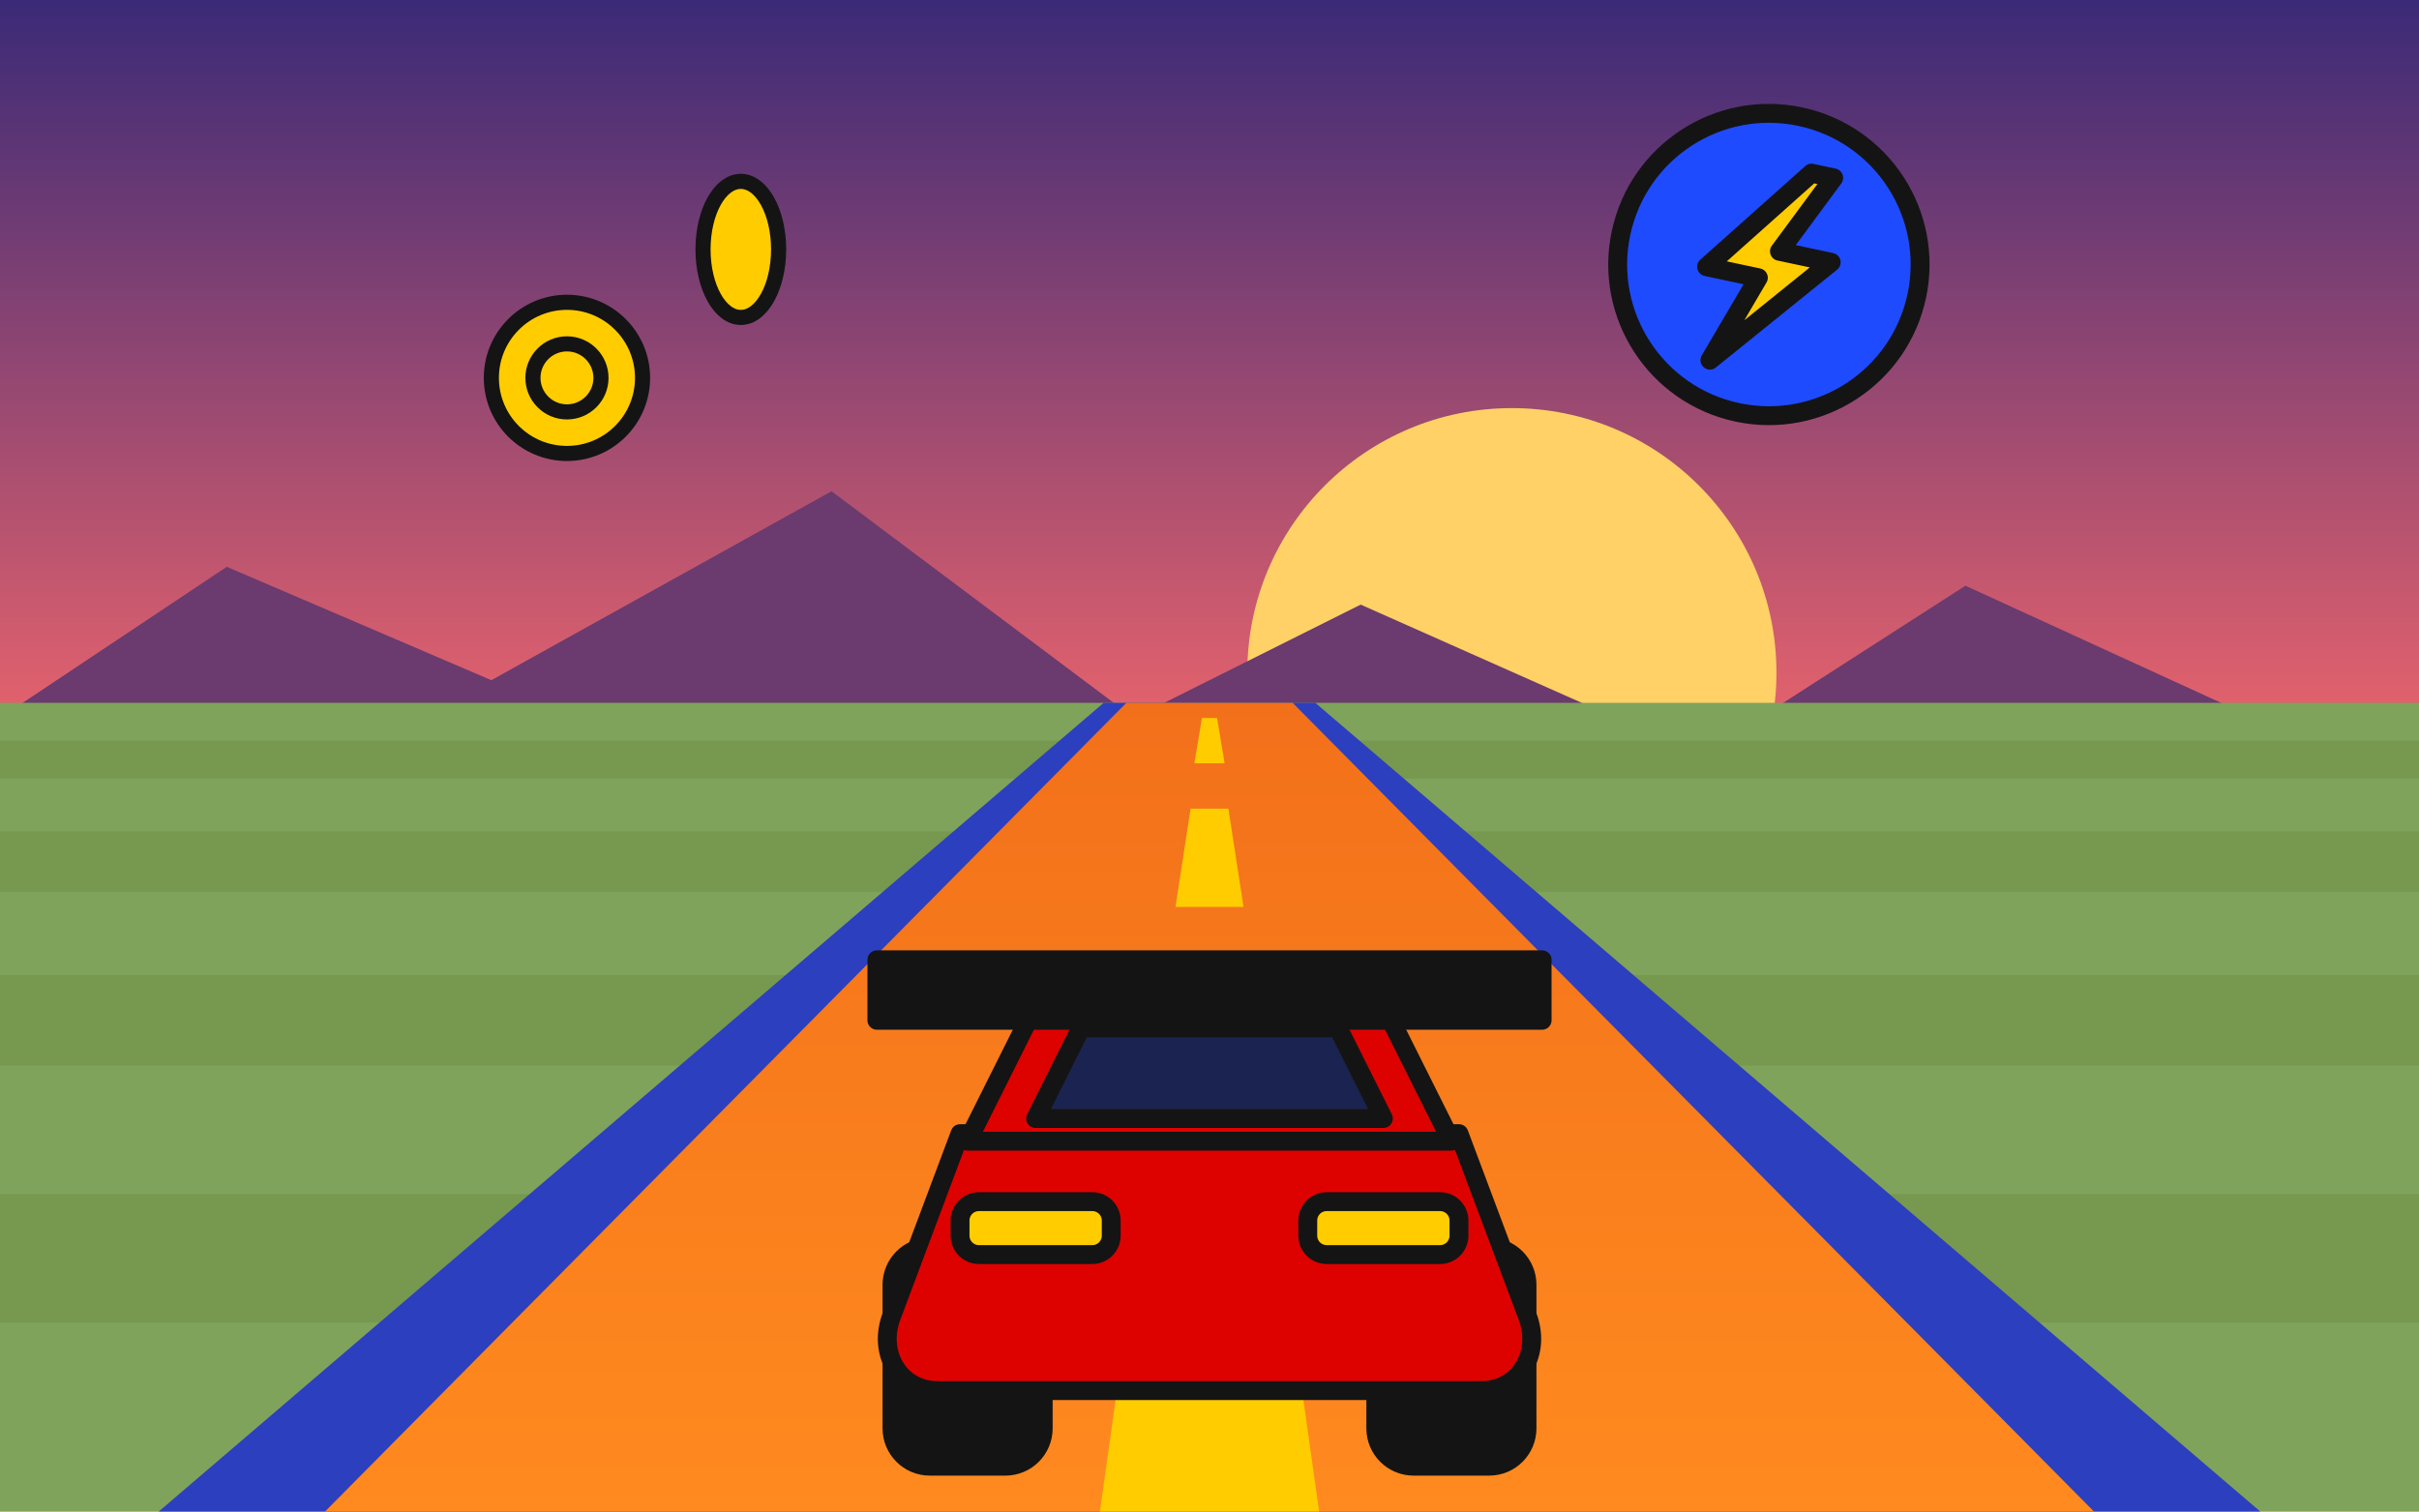
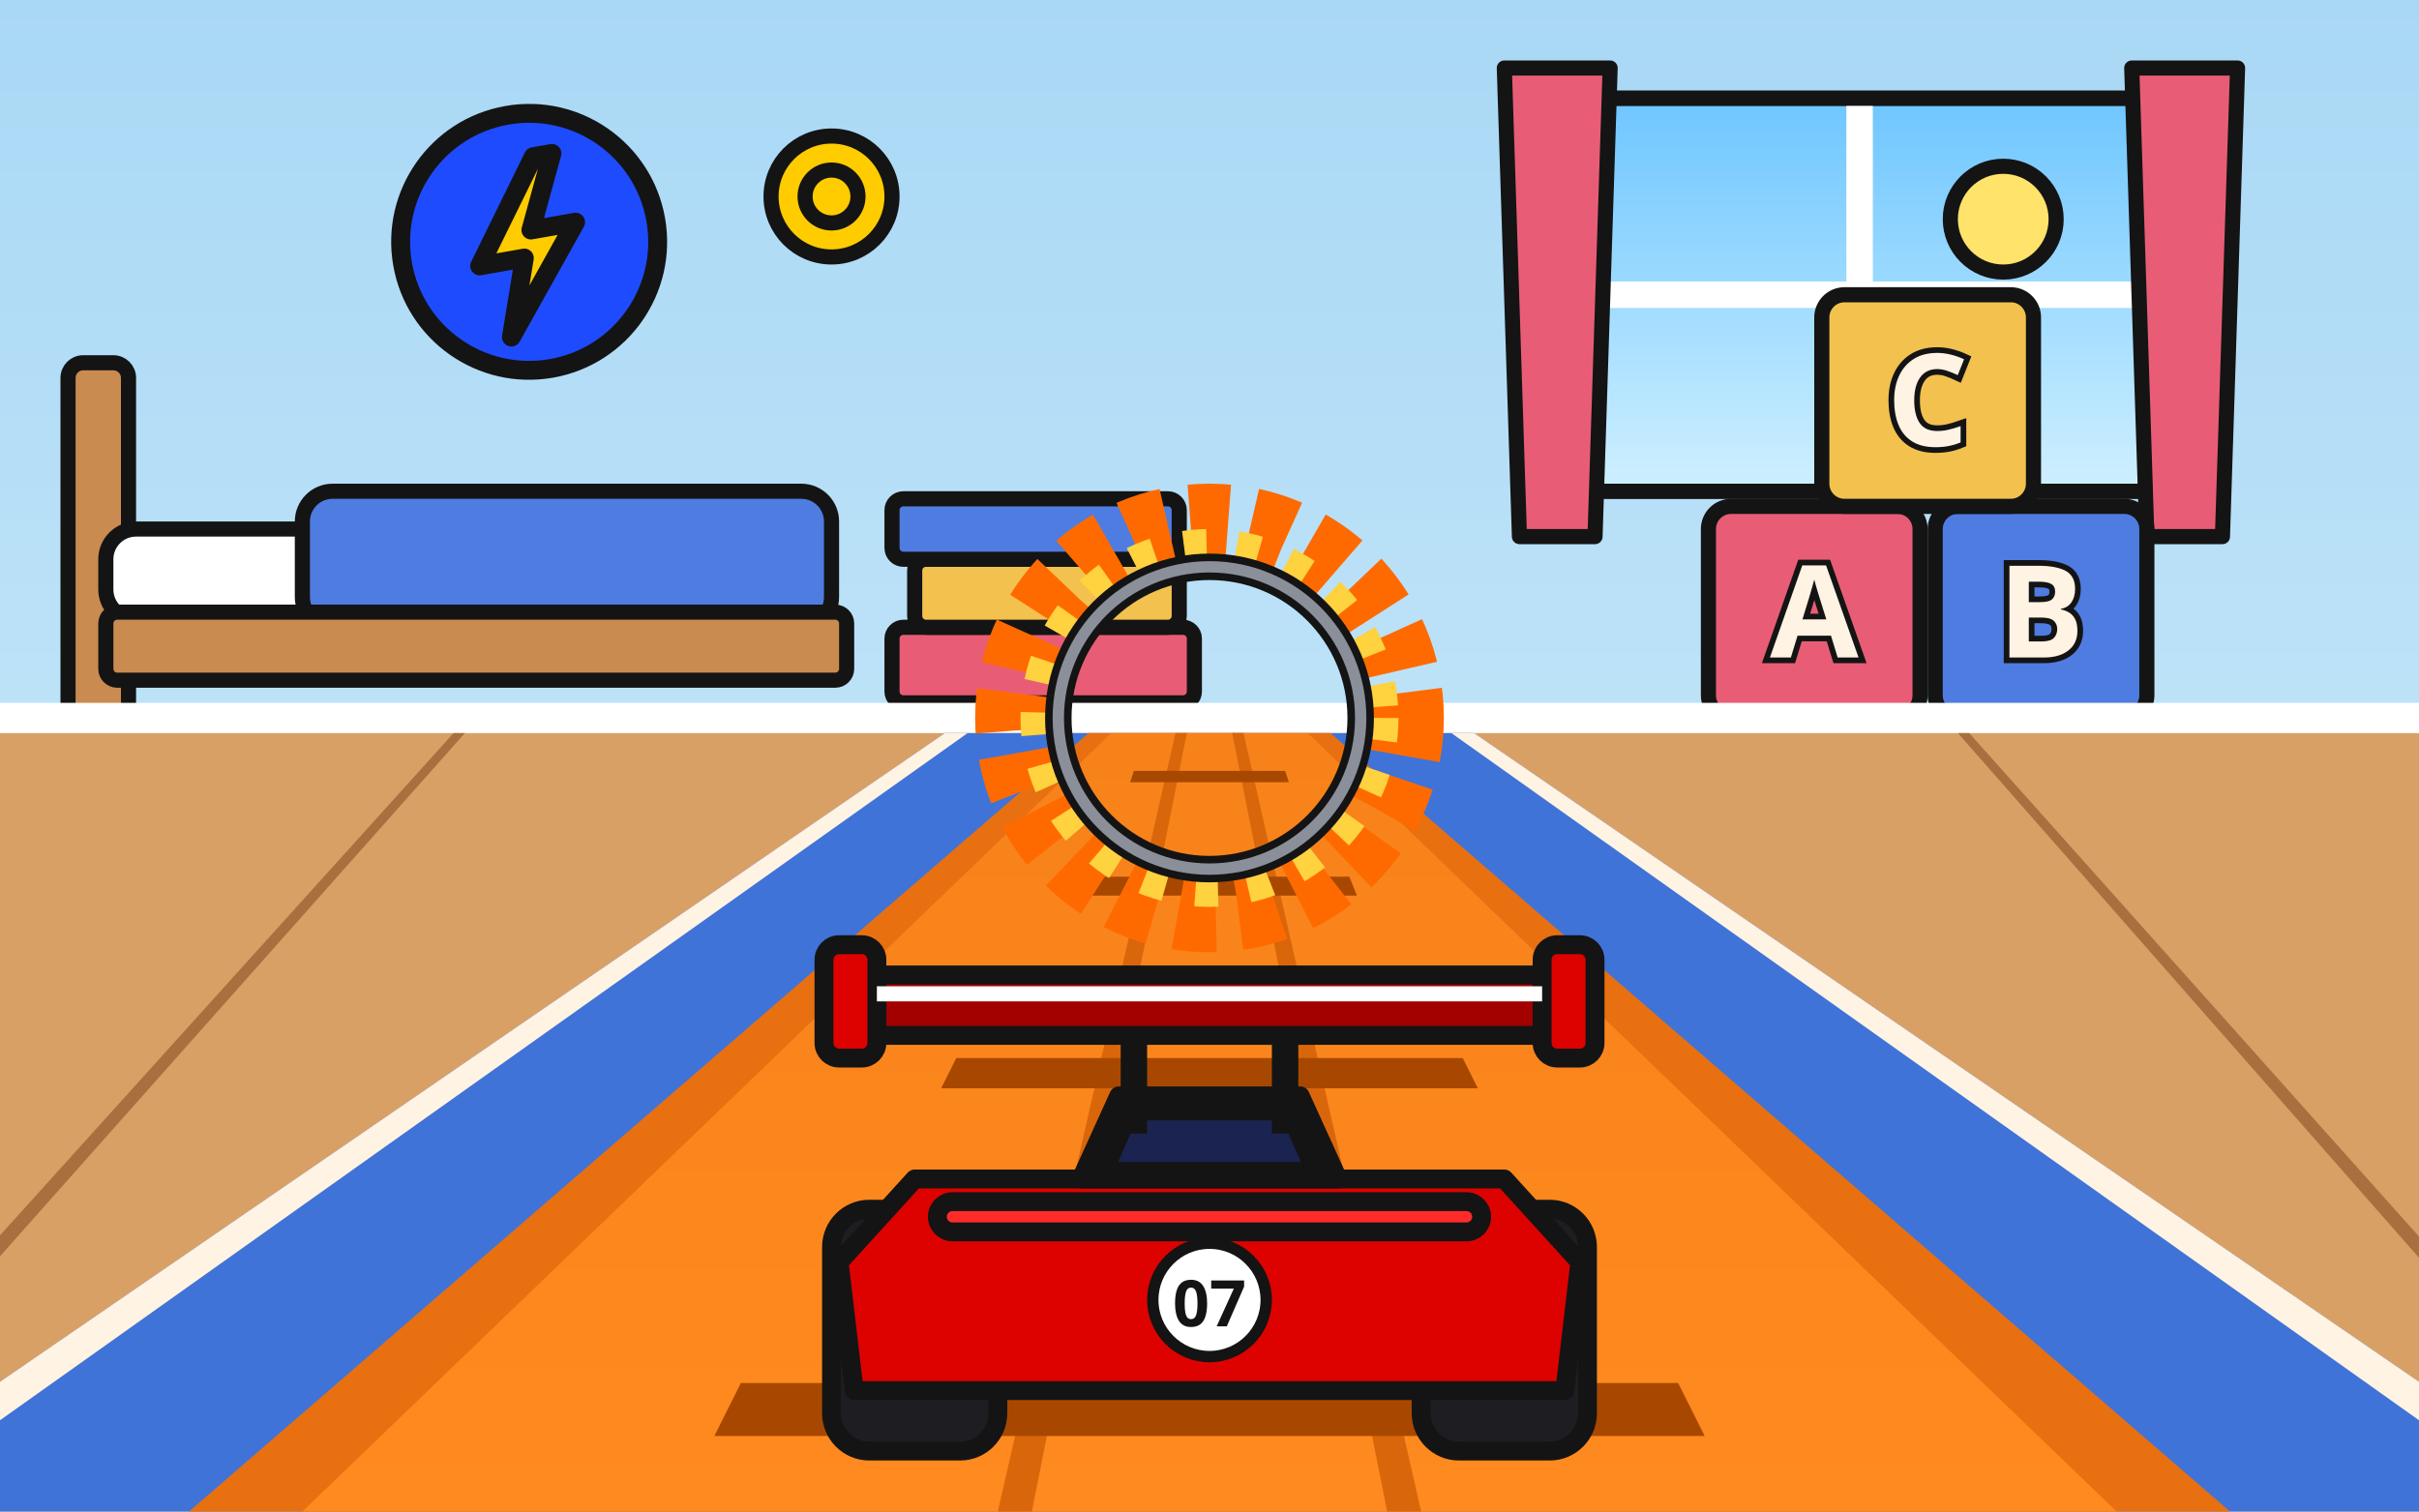
<svg xmlns="http://www.w3.org/2000/svg" viewBox="0 0 640 400" role="img" aria-labelledby="t">
  <defs>
-     <linearGradient id="sky" x1="0" y1="0" x2="0" y2="1">
-       <stop offset="0" stop-color="#3B2A77" />
-       <stop offset=".55" stop-color="#FF6B6B" />
-       <stop offset="1" stop-color="#FFB35C" />
+     <linearGradient id="wall" x1="0" y1="0" x2="0" y2="1">
+       <stop offset="0" stop-color="#A9D8F5" />
+       <stop offset="1" stop-color="#D3EEFB" />
    </linearGradient>
    <linearGradient id="road" x1="0" y1="0" x2="0" y2="1">
-       <stop offset="0" stop-color="#F2701A" />
+       <stop offset="0" stop-color="#F7821A" />
      <stop offset="1" stop-color="#FF8A1F" />
    </linearGradient>
+     <linearGradient id="sky" x1="0" y1="0" x2="0" y2="1">
+       <stop offset="0" stop-color="#6EC6FF" />
+       <stop offset="1" stop-color="#CFF0FF" />
+     </linearGradient>
  </defs>
-   <rect width="640" height="400" fill="url(#sky)" />
-   <circle cx="400" cy="178" r="70" fill="#FFD166" />
-   <path d="M0 190 60 150l70 30 90-50 80 60 60-30 90 40 70-45 120 55V210H0z" fill="#6B3A6E" />
-   <rect y="186" width="640" height="214" fill="#7FA35A" />
-   <g fill="#76984F">
-     <rect y="196" width="640" height="10" />
-     <rect y="220" width="640" height="16" />
-     <rect y="258" width="640" height="24" />
-     <rect y="316" width="640" height="34" />
+   <rect width="640" height="400" fill="url(#wall)" />
+   <g stroke="#141414" stroke-width="4" stroke-linejoin="round">
+     <rect x="420" y="26" width="150" height="104" rx="4" fill="url(#sky)" />
+     <circle cx="530" cy="58" r="14" fill="#FFE36B" />
+     <path d="M492 26v104M420 78h150" stroke="#FFFFFF" stroke-width="7" />
+     <rect x="420" y="26" width="150" height="104" rx="4" fill="none" />
+     <path d="M398 18h28l-4 124h-20zM564 18h28l-4 124h-20z" fill="#E85D75" />
  </g>
-   <path d="M292 186h56l250 214H42z" fill="#2C3FBF" />
-   <path d="M298 186h44l212 214H86z" fill="url(#road)" />
-   <g fill="#FFCC00">
-     <path d="M318 190h4l2 12h-8z" />
-     <path d="M315 214h10l4 26h-18z" />
-     <path d="M309 262h22l7 48h-36z" />
-     <path d="M300 336h40l9 64h-58z" />
+   <g stroke="#141414" stroke-width="4" stroke-linejoin="round">
+     <rect x="18" y="96" width="16" height="96" rx="4" fill="#C98B4F" />
+     <rect x="28" y="140" width="190" height="24" rx="8" fill="#FFFFFF" />
+     <rect x="80" y="130" width="140" height="36" rx="8" fill="#4F7CE0" />
+     <rect x="28" y="162" width="196" height="18" rx="3" fill="#C98B4F" />
+     <rect x="236" y="166" width="80" height="20" rx="3" fill="#E85D75" />
+     <rect x="242" y="148" width="70" height="18" rx="3" fill="#F2C14E" />
+     <rect x="236" y="132" width="76" height="16" rx="3" fill="#4F7CE0" />
+     <rect x="452" y="134" width="56" height="56" rx="6" fill="#E85D75" />
+     <rect x="512" y="134" width="56" height="56" rx="6" fill="#4F7CE0" />
+     <rect x="482" y="78" width="56" height="56" rx="6" fill="#F2C14E" />
+   </g>
+   <g fill="#FFF3E3" stroke="#141414" stroke-width="3" font-family="Arial Black, Impact, sans-serif" font-weight="900" font-size="34" text-anchor="middle" paint-order="stroke">
+     <text x="480" y="174">A</text>
+     <text x="540" y="174">B</text>
+     <text x="510" y="118">C</text>
+   </g>
+   <rect y="186" width="640" height="10" fill="#FFFFFF" />
+   <rect y="194" width="640" height="206" fill="#D9A066" />
+   <g fill="#A8703E">
+     <path d="M120 194h3L-60 400h-6zM518 194h3l184 206h-6z" />
+   </g>
+   <path d="M250 194h140l300 206H-50z" fill="#3F73D8" />
+   <path d="M250 194h6L-34 400h-16zM384 194h6l300 206h-16z" fill="#FFF3E3" />
+   <path d="M288 194h64l238 206H50z" fill="#E87010" />
+   <path d="M294 194h52l214 206H80z" fill="url(#road)" />
+   <g fill="#D9660A">
+     <path d="M311 194h3l-41 206h-9zM326 194h3l47 206h-9z" />
+   </g>
+   <g fill="#A84800">
+     <path d="M300 204h40l1 3h-42zM283 232h74l2 5h-78zM253 280h134l4 8H249zM196 366h248l7 14H189z" />
+   </g>
+   <g transform="translate(320 190)">
+     <circle r="52" fill="none" stroke="#FF6A00" stroke-width="20" stroke-dasharray="10 6" />
+     <circle r="46" fill="none" stroke="#FFD23F" stroke-width="8" stroke-dasharray="6 8" />
+     <circle r="40" fill="none" stroke="#141414" stroke-width="7" />
+     <circle r="40" fill="none" stroke="#8A8F99" stroke-width="3" />
  </g>
  <g stroke="#141414" stroke-width="5" stroke-linejoin="round">
-     <rect x="236" y="330" width="40" height="58" rx="10" fill="#141414" />
-     <rect x="364" y="330" width="40" height="58" rx="10" fill="#141414" />
-     <path d="M254 300h132l18 48c4 10-2 20-12 20H248c-10 0-16-10-12-20z" fill="#DD0200" />
-     <path d="M276 262h88l20 40H256z" fill="#DD0200" />
-     <path d="M286 272h68l12 24h-92z" fill="#1B2350" />
-     <path d="M232 254h176v16H232z" fill="#141414" />
-     <rect x="254" y="318" width="40" height="14" rx="5" fill="#FFCC00" />
-     <rect x="346" y="318" width="40" height="14" rx="5" fill="#FFCC00" />
+     <rect x="220" y="320" width="44" height="64" rx="10" fill="#1E1E22" />
+     <rect x="376" y="320" width="44" height="64" rx="10" fill="#1E1E22" />
+     <path d="M226 368h188l4-34-20-22H242l-20 22z" fill="#DD0200" />
+     <path d="M286 312l10-22h48l10 22z" fill="#A30100" />
+     <path d="M292 310l7-16h42l7 16z" fill="#1B2350" />
+     <rect x="248" y="318" width="144" height="8" rx="4" fill="#FF2A2A" />
+     <path d="M300 300v-30M340 300v-30" stroke-width="7" />
+     <rect x="226" y="258" width="188" height="16" rx="6" fill="#A30100" />
+     <rect x="218" y="250" width="14" height="30" rx="4" fill="#DD0200" />
+     <rect x="408" y="250" width="14" height="30" rx="4" fill="#DD0200" />
+     <circle cx="320" cy="344" r="15" fill="#FFFFFF" stroke-width="3" />
  </g>
-   <g transform="translate(468 70) rotate(12)" stroke="#141414" stroke-width="5" stroke-linejoin="round">
-     <circle r="40" fill="#1F4BFF" />
-     <path d="M6-26-16 4h14l-8 24 26-32H2l10-22z" fill="#FFCC00" />
+   <path d="M232 263h176" stroke="#FFFFFF" stroke-width="4" />
+   <text x="320" y="351" fill="#141414" font-family="Arial Black, Impact, sans-serif" font-weight="900" font-size="17" text-anchor="middle">07</text>
+   <g transform="translate(140 64) rotate(-10)" stroke="#141414" stroke-width="5" stroke-linejoin="round">
+     <circle r="34" fill="#1F4BFF" />
+     <path d="M5-22-14 4h12l-7 20 22-27H1l9-19z" fill="#FFCC00" />
  </g>
-   <g transform="translate(150 100)" stroke="#141414" stroke-width="4">
-     <circle r="20" fill="#FFCC00" />
-     <circle r="9" fill="none" />
-   </g>
-   <g transform="translate(196 66)" stroke="#141414" stroke-width="4">
-     <ellipse rx="10" ry="18" fill="#FFCC00" />
+   <g transform="translate(220 52)" stroke="#141414" stroke-width="4">
+     <circle r="16" fill="#FFCC00" />
+     <circle r="7" fill="none" />
  </g>
</svg>
